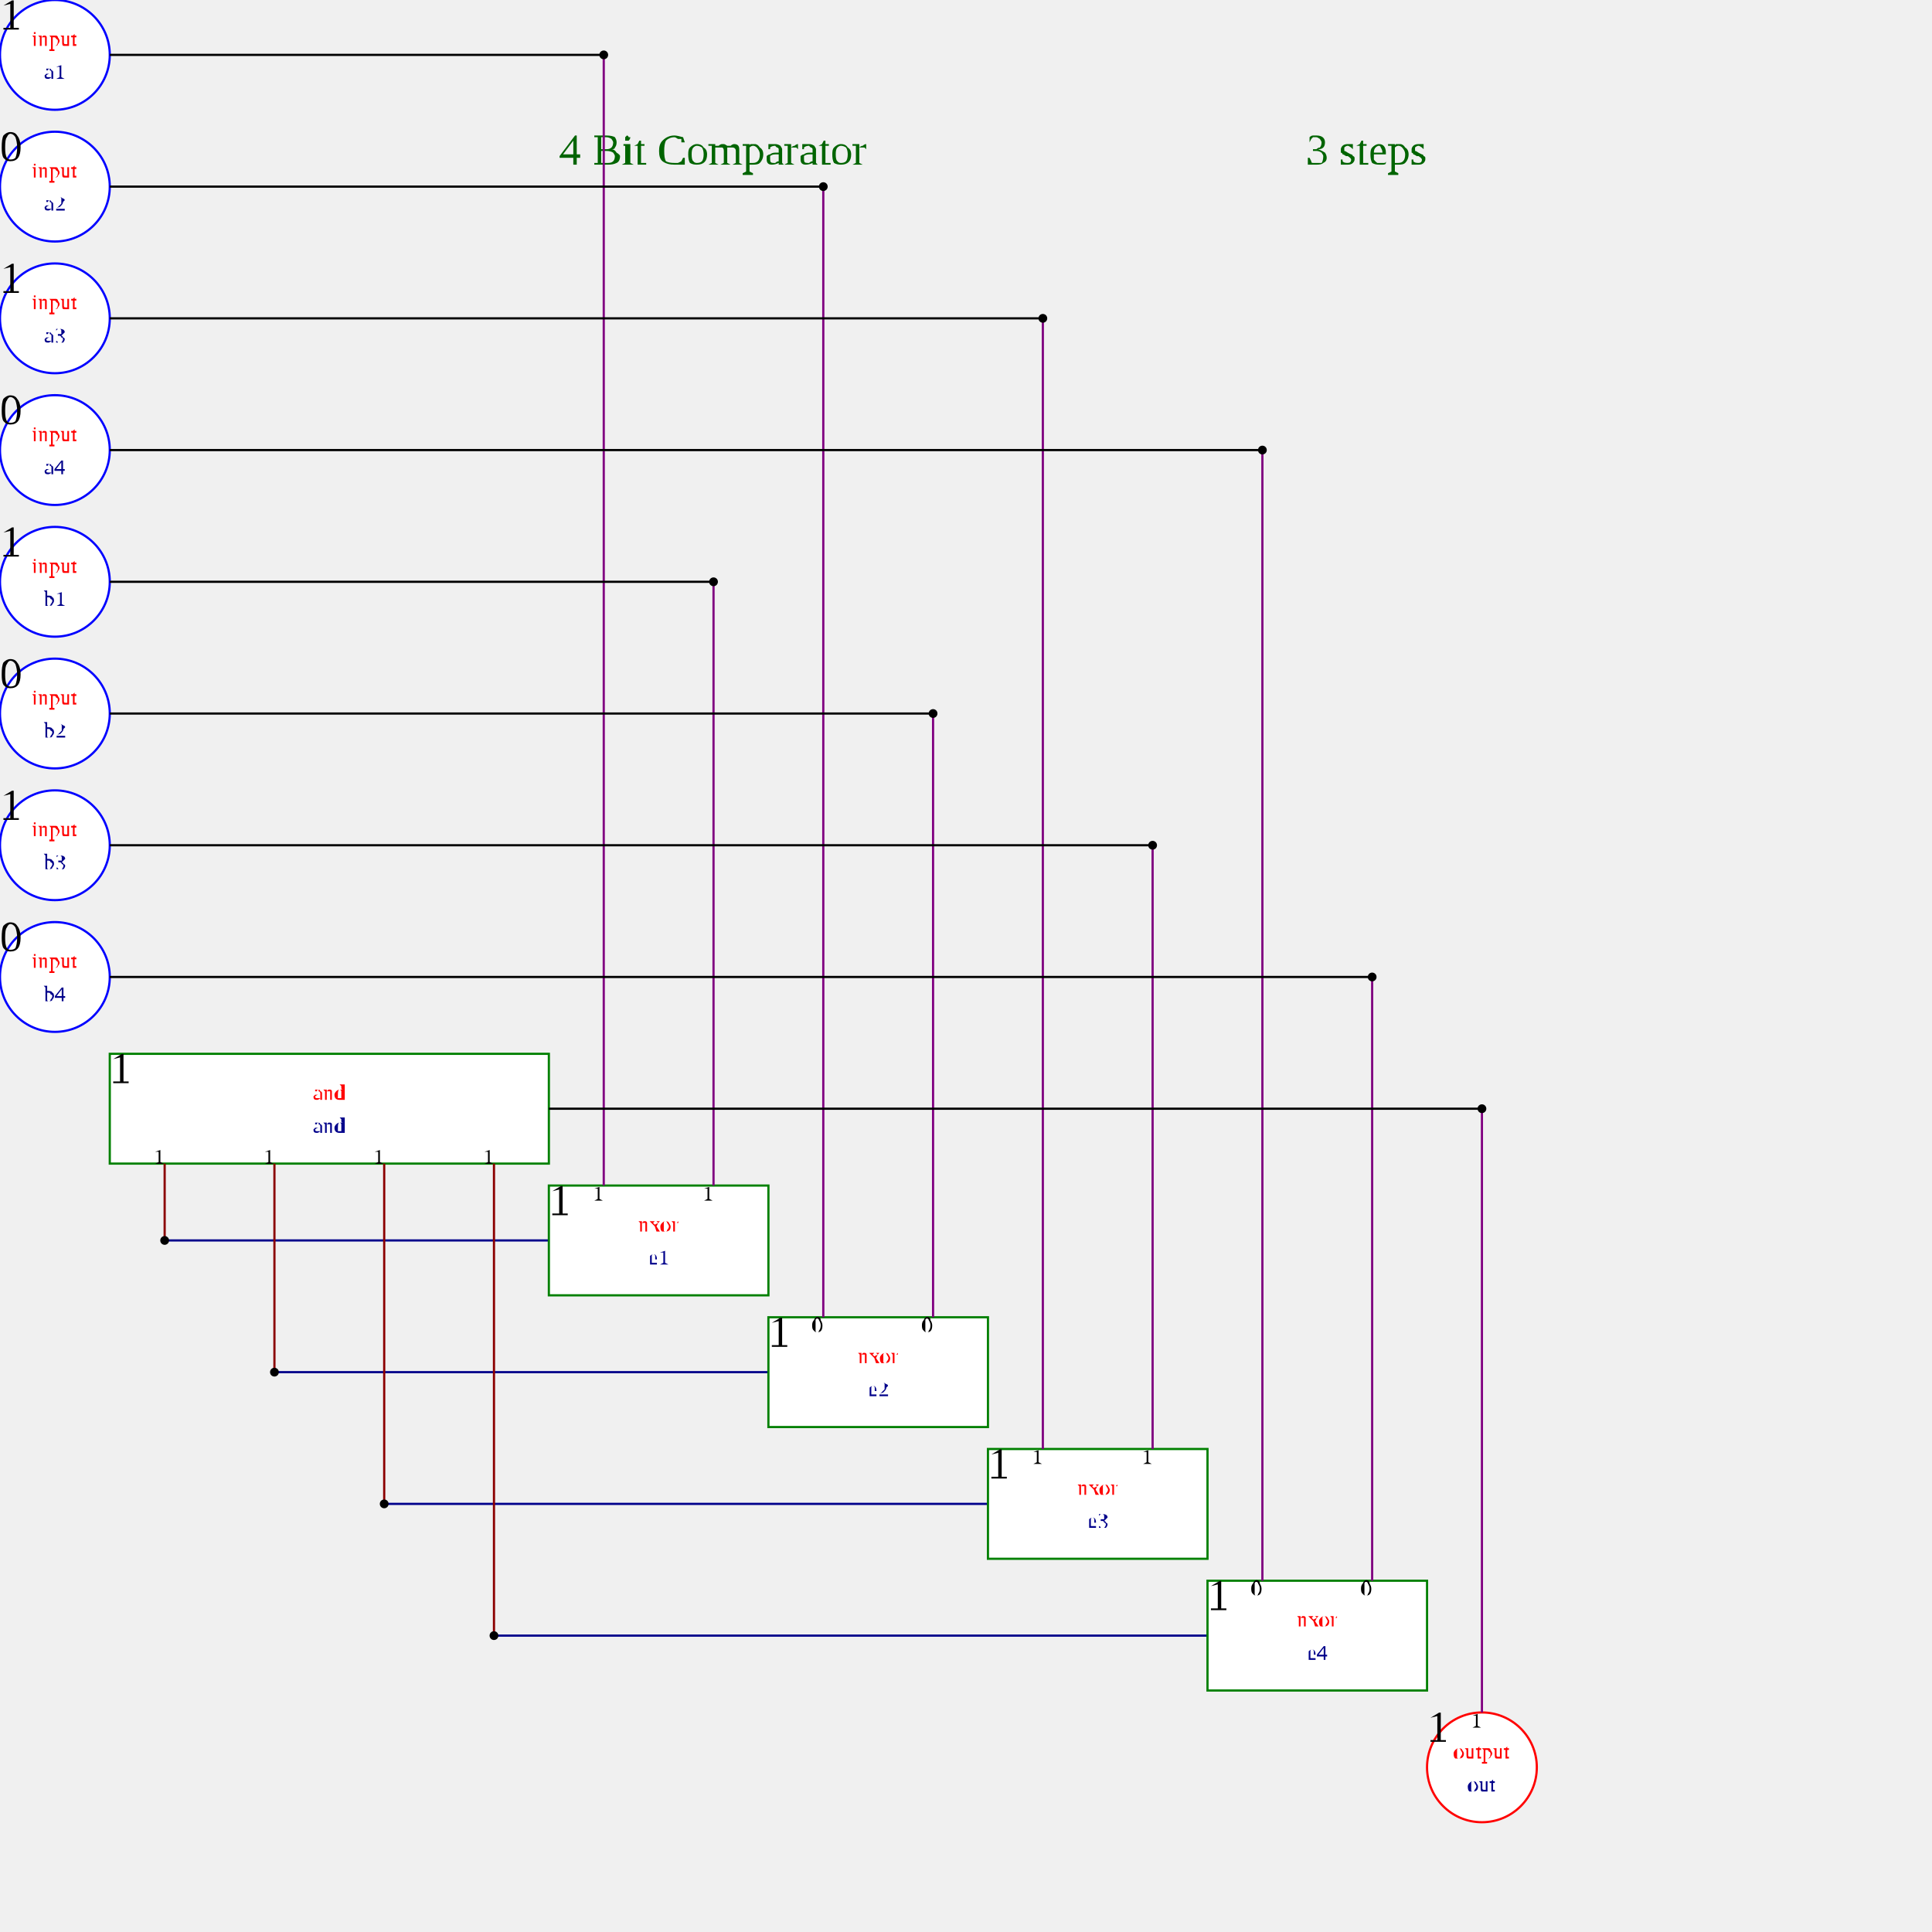
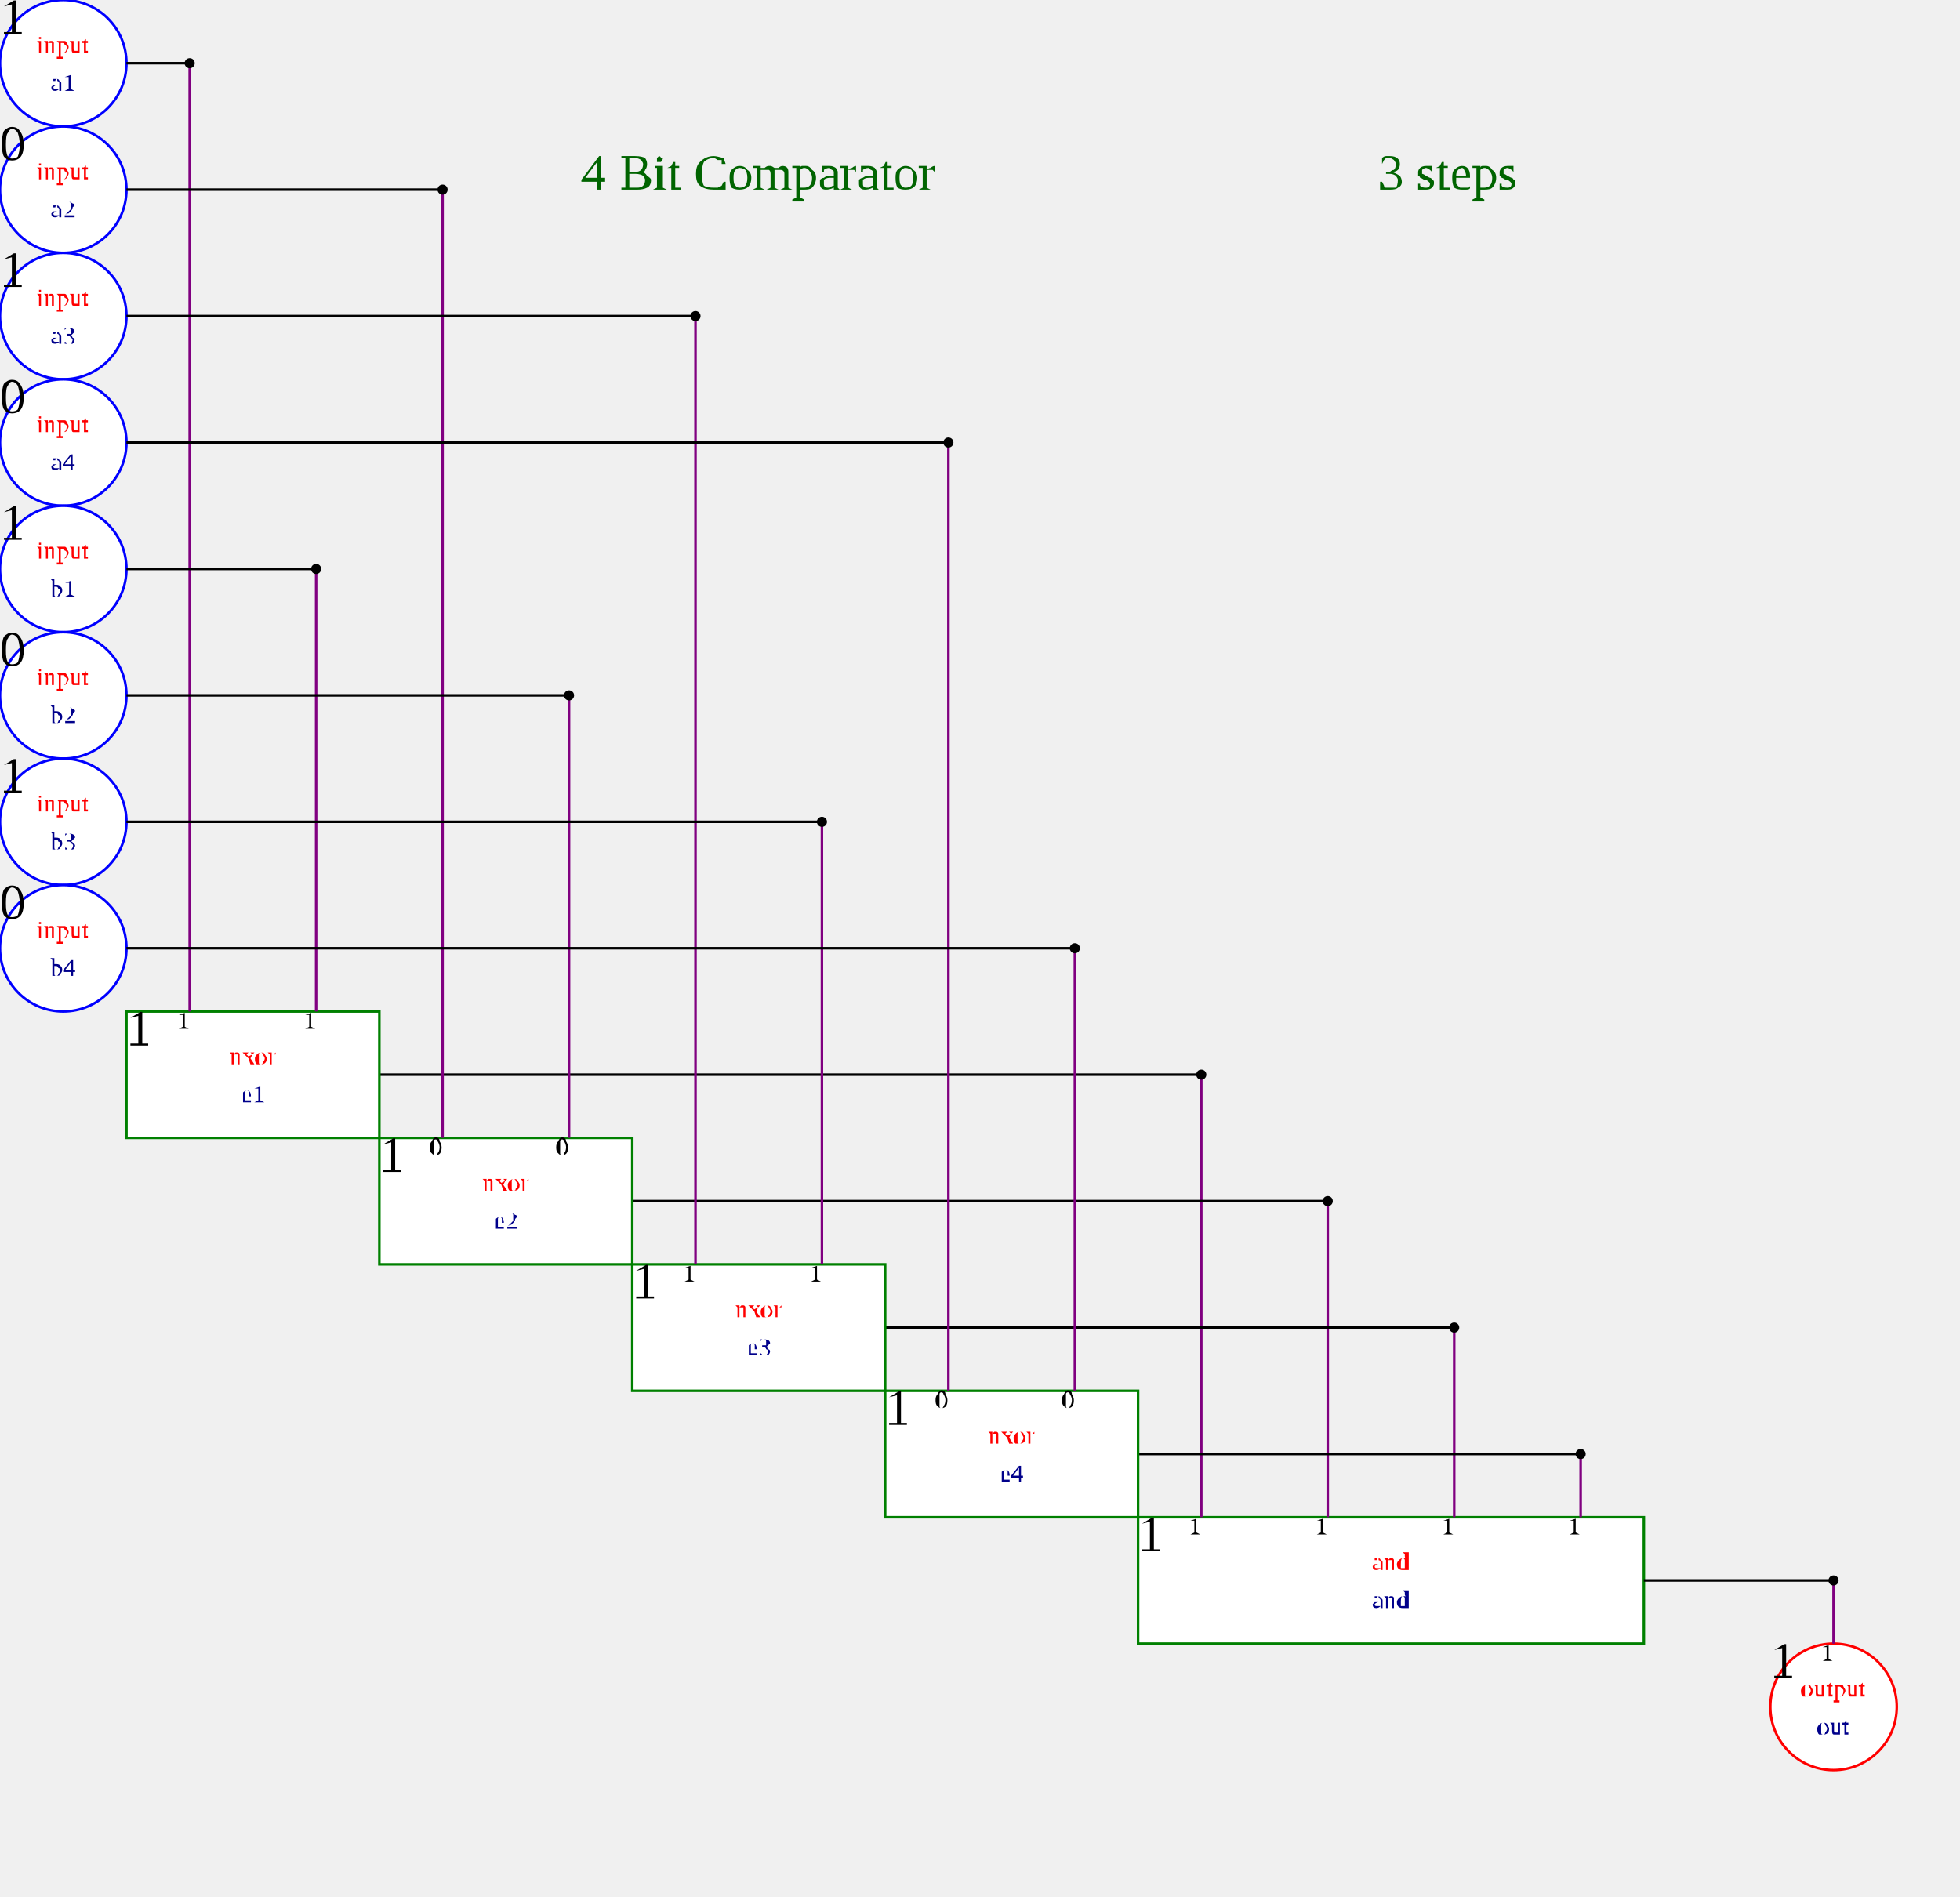
- <svg xmlns="http://www.w3.org/2000/svg" height="100%" viewBox="0 0 17.6 17.6" width="100%">
-   <text fill="darkGreen" font-size="0.4" stroke-width="0.04" text-anchor="middle" x="6.5" y="1.5">4 Bit Comparator</text>
-   <text fill="darkGreen" font-size="0.4" stroke-width="0.04" text-anchor="end" x="13" y="1.5">3 steps</text>
+ <svg xmlns="http://www.w3.org/2000/svg" height="100%" viewBox="0 0 15.5 15" width="100%">
+   <text fill="darkGreen" font-size="0.4" stroke-width="0.04" text-anchor="middle" x="6" y="1.5">4 Bit Comparator</text>
+   <text fill="darkGreen" font-size="0.4" stroke-width="0.04" text-anchor="end" x="12" y="1.5">3 steps</text>
  <circle cx="0.5" cy="0.5" fill="white" font-size="0.2" r="0.5" stroke="blue" stroke-width="0.02" />
  <text dominant-baseline="hanging" fill="black" font-size="0.4" stroke-width="0.04" text-anchor="start" x="0" y="0">1</text>
  <text dominant-baseline="auto" fill="red" font-size="0.2" stroke-width="0.02" text-anchor="middle" x="0.5" y="0.417">input</text>
  <text dominant-baseline="hanging" fill="darkblue" font-size="0.2" stroke-width="0.02" text-anchor="middle" x="0.5" y="0.583">a1</text>
-   <circle cx="0.5" cy="1.7" fill="white" font-size="0.2" r="0.5" stroke="blue" stroke-width="0.02" />
-   <text dominant-baseline="hanging" fill="black" font-size="0.4" stroke-width="0.04" text-anchor="start" x="0" y="1.2">0</text>
-   <text dominant-baseline="auto" fill="red" font-size="0.2" stroke-width="0.02" text-anchor="middle" x="0.5" y="1.617">input</text>
-   <text dominant-baseline="hanging" fill="darkblue" font-size="0.2" stroke-width="0.02" text-anchor="middle" x="0.5" y="1.783">a2</text>
-   <circle cx="0.5" cy="2.9" fill="white" font-size="0.2" r="0.5" stroke="blue" stroke-width="0.02" />
-   <text dominant-baseline="hanging" fill="black" font-size="0.4" stroke-width="0.04" text-anchor="start" x="0" y="2.4">1</text>
-   <text dominant-baseline="auto" fill="red" font-size="0.2" stroke-width="0.02" text-anchor="middle" x="0.5" y="2.817">input</text>
-   <text dominant-baseline="hanging" fill="darkblue" font-size="0.2" stroke-width="0.02" text-anchor="middle" x="0.5" y="2.983">a3</text>
-   <circle cx="0.5" cy="4.1" fill="white" font-size="0.2" r="0.5" stroke="blue" stroke-width="0.02" />
-   <text dominant-baseline="hanging" fill="black" font-size="0.4" stroke-width="0.04" text-anchor="start" x="0" y="3.6">0</text>
-   <text dominant-baseline="auto" fill="red" font-size="0.2" stroke-width="0.02" text-anchor="middle" x="0.5" y="4.017">input</text>
-   <text dominant-baseline="hanging" fill="darkblue" font-size="0.2" stroke-width="0.02" text-anchor="middle" x="0.5" y="4.183">a4</text>
-   <rect fill="white" font-size="0.2" height="1" stroke="green" stroke-width="0.02" width="4" x="1" y="9.6" />
-   <text dominant-baseline="hanging" fill="black" font-size="0.4" stroke-width="0.04" text-anchor="start" x="1" y="9.6">1</text>
-   <text dominant-baseline="auto" fill="red" font-size="0.2" stroke-width="0.02" text-anchor="middle" x="3" y="10.017">and</text>
-   <text dominant-baseline="hanging" fill="darkblue" font-size="0.2" stroke-width="0.02" text-anchor="middle" x="3" y="10.183">and</text>
-   <line font-size="0.2" stroke="darkBlue" stroke-width="0.02" x1="5" x2="1.5" y1="11.3" y2="11.3" />
-   <line font-size="0.2" stroke="darkRed" stroke-width="0.02" x1="1.5" x2="1.5" y1="11.3" y2="10.6" />
-   <circle cx="1.5" cy="11.3" fill="black" font-size="0.2" r="0.04" stroke-width="0.02" />
-   <text fill="black" font-size="0.2" stroke-width="0.02" text-anchor="end" x="1.5" y="10.6">1</text>
-   <line font-size="0.2" stroke="darkBlue" stroke-width="0.02" x1="7" x2="2.5" y1="12.5" y2="12.5" />
-   <line font-size="0.2" stroke="darkRed" stroke-width="0.02" x1="2.5" x2="2.5" y1="12.5" y2="10.6" />
-   <circle cx="2.5" cy="12.5" fill="black" font-size="0.2" r="0.04" stroke-width="0.02" />
-   <text fill="black" font-size="0.2" stroke-width="0.02" text-anchor="end" x="2.5" y="10.6">1</text>
-   <line font-size="0.2" stroke="darkBlue" stroke-width="0.02" x1="9" x2="3.5" y1="13.7" y2="13.7" />
-   <line font-size="0.2" stroke="darkRed" stroke-width="0.02" x1="3.5" x2="3.5" y1="13.7" y2="10.6" />
-   <circle cx="3.5" cy="13.7" fill="black" font-size="0.2" r="0.04" stroke-width="0.02" />
-   <text fill="black" font-size="0.2" stroke-width="0.02" text-anchor="end" x="3.5" y="10.6">1</text>
-   <line font-size="0.2" stroke="darkBlue" stroke-width="0.02" x1="11" x2="4.5" y1="14.9" y2="14.9" />
-   <line font-size="0.2" stroke="darkRed" stroke-width="0.02" x1="4.5" x2="4.5" y1="14.9" y2="10.6" />
-   <circle cx="4.5" cy="14.9" fill="black" font-size="0.2" r="0.04" stroke-width="0.02" />
-   <text fill="black" font-size="0.2" stroke-width="0.02" text-anchor="end" x="4.5" y="10.6">1</text>
-   <circle cx="0.5" cy="5.3" fill="white" font-size="0.2" r="0.5" stroke="blue" stroke-width="0.02" />
-   <text dominant-baseline="hanging" fill="black" font-size="0.4" stroke-width="0.04" text-anchor="start" x="0" y="4.8">1</text>
-   <text dominant-baseline="auto" fill="red" font-size="0.2" stroke-width="0.02" text-anchor="middle" x="0.5" y="5.217">input</text>
-   <text dominant-baseline="hanging" fill="darkblue" font-size="0.2" stroke-width="0.02" text-anchor="middle" x="0.5" y="5.383">b1</text>
+   <circle cx="0.5" cy="1.5" fill="white" font-size="0.2" r="0.5" stroke="blue" stroke-width="0.02" />
+   <text dominant-baseline="hanging" fill="black" font-size="0.4" stroke-width="0.04" text-anchor="start" x="0" y="1">0</text>
+   <text dominant-baseline="auto" fill="red" font-size="0.2" stroke-width="0.02" text-anchor="middle" x="0.5" y="1.417">input</text>
+   <text dominant-baseline="hanging" fill="darkblue" font-size="0.2" stroke-width="0.02" text-anchor="middle" x="0.5" y="1.583">a2</text>
+   <circle cx="0.5" cy="2.5" fill="white" font-size="0.2" r="0.5" stroke="blue" stroke-width="0.02" />
+   <text dominant-baseline="hanging" fill="black" font-size="0.4" stroke-width="0.04" text-anchor="start" x="0" y="2">1</text>
+   <text dominant-baseline="auto" fill="red" font-size="0.2" stroke-width="0.02" text-anchor="middle" x="0.5" y="2.417">input</text>
+   <text dominant-baseline="hanging" fill="darkblue" font-size="0.2" stroke-width="0.02" text-anchor="middle" x="0.5" y="2.583">a3</text>
+   <circle cx="0.5" cy="3.5" fill="white" font-size="0.2" r="0.5" stroke="blue" stroke-width="0.02" />
+   <text dominant-baseline="hanging" fill="black" font-size="0.4" stroke-width="0.04" text-anchor="start" x="0" y="3">0</text>
+   <text dominant-baseline="auto" fill="red" font-size="0.2" stroke-width="0.02" text-anchor="middle" x="0.5" y="3.417">input</text>
+   <text dominant-baseline="hanging" fill="darkblue" font-size="0.2" stroke-width="0.02" text-anchor="middle" x="0.5" y="3.583">a4</text>
+   <rect fill="white" font-size="0.2" height="1" stroke="green" stroke-width="0.02" width="4" x="9" y="12" />
+   <text dominant-baseline="hanging" fill="black" font-size="0.4" stroke-width="0.04" text-anchor="start" x="9" y="12">1</text>
+   <text dominant-baseline="auto" fill="red" font-size="0.2" stroke-width="0.02" text-anchor="middle" x="11" y="12.417">and</text>
+   <text dominant-baseline="hanging" fill="darkblue" font-size="0.2" stroke-width="0.02" text-anchor="middle" x="11" y="12.583">and</text>
+   <line font-size="0.2" stroke="black" stroke-width="0.02" x1="3" x2="9.5" y1="8.5" y2="8.5" />
+   <line font-size="0.2" stroke="purple" stroke-width="0.02" x1="9.5" x2="9.5" y1="8.5" y2="12" />
+   <circle cx="9.5" cy="8.5" fill="black" font-size="0.2" r="0.04" stroke-width="0.02" />
+   <text dominant-baseline="hanging" fill="black" font-size="0.2" stroke-width="0.02" text-anchor="end" x="9.5" y="12">1</text>
+   <line font-size="0.2" stroke="black" stroke-width="0.02" x1="5" x2="10.5" y1="9.5" y2="9.5" />
+   <line font-size="0.2" stroke="purple" stroke-width="0.02" x1="10.5" x2="10.5" y1="9.5" y2="12" />
+   <circle cx="10.5" cy="9.5" fill="black" font-size="0.2" r="0.04" stroke-width="0.02" />
+   <text dominant-baseline="hanging" fill="black" font-size="0.2" stroke-width="0.02" text-anchor="end" x="10.5" y="12">1</text>
+   <line font-size="0.2" stroke="black" stroke-width="0.02" x1="7" x2="11.5" y1="10.5" y2="10.5" />
+   <line font-size="0.2" stroke="purple" stroke-width="0.02" x1="11.5" x2="11.5" y1="10.5" y2="12" />
+   <circle cx="11.5" cy="10.5" fill="black" font-size="0.2" r="0.04" stroke-width="0.02" />
+   <text dominant-baseline="hanging" fill="black" font-size="0.2" stroke-width="0.02" text-anchor="end" x="11.5" y="12">1</text>
+   <line font-size="0.2" stroke="black" stroke-width="0.02" x1="9" x2="12.5" y1="11.5" y2="11.5" />
+   <line font-size="0.2" stroke="purple" stroke-width="0.02" x1="12.5" x2="12.5" y1="11.5" y2="12" />
+   <circle cx="12.5" cy="11.5" fill="black" font-size="0.2" r="0.04" stroke-width="0.02" />
+   <text dominant-baseline="hanging" fill="black" font-size="0.2" stroke-width="0.02" text-anchor="end" x="12.5" y="12">1</text>
+   <circle cx="0.5" cy="4.5" fill="white" font-size="0.2" r="0.5" stroke="blue" stroke-width="0.02" />
+   <text dominant-baseline="hanging" fill="black" font-size="0.4" stroke-width="0.04" text-anchor="start" x="0" y="4">1</text>
+   <text dominant-baseline="auto" fill="red" font-size="0.2" stroke-width="0.02" text-anchor="middle" x="0.5" y="4.417">input</text>
+   <text dominant-baseline="hanging" fill="darkblue" font-size="0.2" stroke-width="0.02" text-anchor="middle" x="0.5" y="4.583">b1</text>
+   <circle cx="0.5" cy="5.5" fill="white" font-size="0.2" r="0.5" stroke="blue" stroke-width="0.02" />
+   <text dominant-baseline="hanging" fill="black" font-size="0.4" stroke-width="0.04" text-anchor="start" x="0" y="5">0</text>
+   <text dominant-baseline="auto" fill="red" font-size="0.2" stroke-width="0.02" text-anchor="middle" x="0.5" y="5.417">input</text>
+   <text dominant-baseline="hanging" fill="darkblue" font-size="0.2" stroke-width="0.02" text-anchor="middle" x="0.5" y="5.583">b2</text>
  <circle cx="0.5" cy="6.5" fill="white" font-size="0.2" r="0.5" stroke="blue" stroke-width="0.02" />
-   <text dominant-baseline="hanging" fill="black" font-size="0.4" stroke-width="0.04" text-anchor="start" x="0" y="6">0</text>
+   <text dominant-baseline="hanging" fill="black" font-size="0.4" stroke-width="0.04" text-anchor="start" x="0" y="6">1</text>
  <text dominant-baseline="auto" fill="red" font-size="0.2" stroke-width="0.02" text-anchor="middle" x="0.5" y="6.417">input</text>
-   <text dominant-baseline="hanging" fill="darkblue" font-size="0.2" stroke-width="0.02" text-anchor="middle" x="0.5" y="6.583">b2</text>
-   <circle cx="0.5" cy="7.7" fill="white" font-size="0.2" r="0.5" stroke="blue" stroke-width="0.02" />
-   <text dominant-baseline="hanging" fill="black" font-size="0.4" stroke-width="0.04" text-anchor="start" x="0" y="7.2">1</text>
-   <text dominant-baseline="auto" fill="red" font-size="0.2" stroke-width="0.02" text-anchor="middle" x="0.5" y="7.617">input</text>
-   <text dominant-baseline="hanging" fill="darkblue" font-size="0.2" stroke-width="0.02" text-anchor="middle" x="0.5" y="7.783">b3</text>
-   <circle cx="0.5" cy="8.9" fill="white" font-size="0.2" r="0.5" stroke="blue" stroke-width="0.02" />
-   <text dominant-baseline="hanging" fill="black" font-size="0.4" stroke-width="0.04" text-anchor="start" x="0" y="8.4">0</text>
-   <text dominant-baseline="auto" fill="red" font-size="0.2" stroke-width="0.02" text-anchor="middle" x="0.5" y="8.817">input</text>
-   <text dominant-baseline="hanging" fill="darkblue" font-size="0.2" stroke-width="0.02" text-anchor="middle" x="0.5" y="8.983">b4</text>
-   <rect fill="white" font-size="0.2" height="1" stroke="green" stroke-width="0.02" width="2" x="5" y="10.8" />
-   <text dominant-baseline="hanging" fill="black" font-size="0.4" stroke-width="0.04" text-anchor="start" x="5" y="10.8">1</text>
-   <text dominant-baseline="auto" fill="red" font-size="0.2" stroke-width="0.02" text-anchor="middle" x="6" y="11.217">nxor</text>
-   <text dominant-baseline="hanging" fill="darkblue" font-size="0.2" stroke-width="0.02" text-anchor="middle" x="6" y="11.383">e1</text>
-   <line font-size="0.2" stroke="black" stroke-width="0.02" x1="1" x2="5.5" y1="0.5" y2="0.5" />
-   <line font-size="0.2" stroke="purple" stroke-width="0.02" x1="5.5" x2="5.5" y1="0.5" y2="10.8" />
-   <circle cx="5.5" cy="0.5" fill="black" font-size="0.2" r="0.04" stroke-width="0.02" />
-   <text dominant-baseline="hanging" fill="black" font-size="0.2" stroke-width="0.02" text-anchor="end" x="5.5" y="10.8">1</text>
-   <line font-size="0.2" stroke="black" stroke-width="0.02" x1="1" x2="6.5" y1="5.3" y2="5.3" />
-   <line font-size="0.2" stroke="purple" stroke-width="0.02" x1="6.5" x2="6.5" y1="5.3" y2="10.8" />
-   <circle cx="6.5" cy="5.3" fill="black" font-size="0.2" r="0.04" stroke-width="0.02" />
-   <text dominant-baseline="hanging" fill="black" font-size="0.2" stroke-width="0.02" text-anchor="end" x="6.5" y="10.8">1</text>
-   <rect fill="white" font-size="0.2" height="1" stroke="green" stroke-width="0.02" width="2" x="7" y="12" />
-   <text dominant-baseline="hanging" fill="black" font-size="0.4" stroke-width="0.04" text-anchor="start" x="7" y="12">1</text>
-   <text dominant-baseline="auto" fill="red" font-size="0.2" stroke-width="0.02" text-anchor="middle" x="8" y="12.417">nxor</text>
-   <text dominant-baseline="hanging" fill="darkblue" font-size="0.2" stroke-width="0.02" text-anchor="middle" x="8" y="12.583">e2</text>
-   <line font-size="0.2" stroke="black" stroke-width="0.02" x1="1" x2="7.5" y1="1.7" y2="1.7" />
-   <line font-size="0.2" stroke="purple" stroke-width="0.02" x1="7.5" x2="7.5" y1="1.7" y2="12" />
-   <circle cx="7.5" cy="1.7" fill="black" font-size="0.2" r="0.04" stroke-width="0.02" />
-   <text dominant-baseline="hanging" fill="black" font-size="0.2" stroke-width="0.02" text-anchor="end" x="7.5" y="12">0</text>
-   <line font-size="0.2" stroke="black" stroke-width="0.02" x1="1" x2="8.5" y1="6.5" y2="6.5" />
-   <line font-size="0.2" stroke="purple" stroke-width="0.02" x1="8.5" x2="8.5" y1="6.5" y2="12" />
-   <circle cx="8.5" cy="6.5" fill="black" font-size="0.2" r="0.04" stroke-width="0.02" />
-   <text dominant-baseline="hanging" fill="black" font-size="0.2" stroke-width="0.02" text-anchor="end" x="8.5" y="12">0</text>
-   <rect fill="white" font-size="0.2" height="1" stroke="green" stroke-width="0.02" width="2" x="9" y="13.2" />
-   <text dominant-baseline="hanging" fill="black" font-size="0.4" stroke-width="0.04" text-anchor="start" x="9" y="13.2">1</text>
-   <text dominant-baseline="auto" fill="red" font-size="0.2" stroke-width="0.02" text-anchor="middle" x="10" y="13.617">nxor</text>
-   <text dominant-baseline="hanging" fill="darkblue" font-size="0.2" stroke-width="0.02" text-anchor="middle" x="10" y="13.783">e3</text>
-   <line font-size="0.2" stroke="black" stroke-width="0.02" x1="1" x2="9.5" y1="2.9" y2="2.9" />
-   <line font-size="0.2" stroke="purple" stroke-width="0.02" x1="9.5" x2="9.5" y1="2.9" y2="13.2" />
-   <circle cx="9.5" cy="2.9" fill="black" font-size="0.2" r="0.04" stroke-width="0.02" />
-   <text dominant-baseline="hanging" fill="black" font-size="0.2" stroke-width="0.02" text-anchor="end" x="9.5" y="13.2">1</text>
-   <line font-size="0.2" stroke="black" stroke-width="0.02" x1="1" x2="10.5" y1="7.7" y2="7.7" />
-   <line font-size="0.2" stroke="purple" stroke-width="0.02" x1="10.5" x2="10.5" y1="7.7" y2="13.2" />
-   <circle cx="10.5" cy="7.7" fill="black" font-size="0.2" r="0.04" stroke-width="0.02" />
-   <text dominant-baseline="hanging" fill="black" font-size="0.2" stroke-width="0.02" text-anchor="end" x="10.5" y="13.2">1</text>
-   <rect fill="white" font-size="0.2" height="1" stroke="green" stroke-width="0.02" width="2" x="11" y="14.4" />
-   <text dominant-baseline="hanging" fill="black" font-size="0.4" stroke-width="0.04" text-anchor="start" x="11" y="14.4">1</text>
-   <text dominant-baseline="auto" fill="red" font-size="0.2" stroke-width="0.02" text-anchor="middle" x="12" y="14.817">nxor</text>
-   <text dominant-baseline="hanging" fill="darkblue" font-size="0.2" stroke-width="0.02" text-anchor="middle" x="12" y="14.983">e4</text>
-   <line font-size="0.2" stroke="black" stroke-width="0.02" x1="1" x2="11.5" y1="4.1" y2="4.1" />
-   <line font-size="0.2" stroke="purple" stroke-width="0.02" x1="11.5" x2="11.5" y1="4.1" y2="14.4" />
-   <circle cx="11.5" cy="4.1" fill="black" font-size="0.2" r="0.04" stroke-width="0.02" />
-   <text dominant-baseline="hanging" fill="black" font-size="0.2" stroke-width="0.02" text-anchor="end" x="11.5" y="14.4">0</text>
-   <line font-size="0.2" stroke="black" stroke-width="0.02" x1="1" x2="12.5" y1="8.9" y2="8.9" />
-   <line font-size="0.2" stroke="purple" stroke-width="0.02" x1="12.5" x2="12.5" y1="8.9" y2="14.4" />
-   <circle cx="12.5" cy="8.9" fill="black" font-size="0.2" r="0.04" stroke-width="0.02" />
-   <text dominant-baseline="hanging" fill="black" font-size="0.2" stroke-width="0.02" text-anchor="end" x="12.5" y="14.4">0</text>
-   <circle cx="13.5" cy="16.1" fill="white" font-size="0.2" r="0.5" stroke="red" stroke-width="0.02" />
-   <text dominant-baseline="hanging" fill="black" font-size="0.4" stroke-width="0.04" text-anchor="start" x="13" y="15.6">1</text>
-   <text dominant-baseline="auto" fill="red" font-size="0.2" stroke-width="0.02" text-anchor="middle" x="13.5" y="16.017">output</text>
-   <text dominant-baseline="hanging" fill="darkblue" font-size="0.2" stroke-width="0.02" text-anchor="middle" x="13.5" y="16.183">out</text>
-   <line font-size="0.2" stroke="black" stroke-width="0.02" x1="5" x2="13.5" y1="10.1" y2="10.1" />
-   <line font-size="0.2" stroke="purple" stroke-width="0.02" x1="13.5" x2="13.5" y1="10.1" y2="15.6" />
-   <circle cx="13.5" cy="10.1" fill="black" font-size="0.2" r="0.04" stroke-width="0.02" />
-   <text dominant-baseline="hanging" fill="black" font-size="0.2" stroke-width="0.02" text-anchor="end" x="13.5" y="15.6">1</text>
+   <text dominant-baseline="hanging" fill="darkblue" font-size="0.2" stroke-width="0.02" text-anchor="middle" x="0.5" y="6.583">b3</text>
+   <circle cx="0.5" cy="7.5" fill="white" font-size="0.2" r="0.5" stroke="blue" stroke-width="0.02" />
+   <text dominant-baseline="hanging" fill="black" font-size="0.4" stroke-width="0.04" text-anchor="start" x="0" y="7">0</text>
+   <text dominant-baseline="auto" fill="red" font-size="0.2" stroke-width="0.02" text-anchor="middle" x="0.5" y="7.417">input</text>
+   <text dominant-baseline="hanging" fill="darkblue" font-size="0.2" stroke-width="0.02" text-anchor="middle" x="0.5" y="7.583">b4</text>
+   <rect fill="white" font-size="0.2" height="1" stroke="green" stroke-width="0.02" width="2" x="1" y="8" />
+   <text dominant-baseline="hanging" fill="black" font-size="0.4" stroke-width="0.04" text-anchor="start" x="1" y="8">1</text>
+   <text dominant-baseline="auto" fill="red" font-size="0.2" stroke-width="0.02" text-anchor="middle" x="2" y="8.417">nxor</text>
+   <text dominant-baseline="hanging" fill="darkblue" font-size="0.2" stroke-width="0.02" text-anchor="middle" x="2" y="8.583">e1</text>
+   <line font-size="0.2" stroke="black" stroke-width="0.02" x1="1" x2="1.5" y1="0.5" y2="0.5" />
+   <line font-size="0.2" stroke="purple" stroke-width="0.02" x1="1.5" x2="1.5" y1="0.5" y2="8" />
+   <circle cx="1.5" cy="0.5" fill="black" font-size="0.2" r="0.04" stroke-width="0.02" />
+   <text dominant-baseline="hanging" fill="black" font-size="0.2" stroke-width="0.02" text-anchor="end" x="1.5" y="8">1</text>
+   <line font-size="0.2" stroke="black" stroke-width="0.02" x1="1" x2="2.5" y1="4.5" y2="4.5" />
+   <line font-size="0.2" stroke="purple" stroke-width="0.02" x1="2.5" x2="2.5" y1="4.5" y2="8" />
+   <circle cx="2.5" cy="4.5" fill="black" font-size="0.2" r="0.04" stroke-width="0.02" />
+   <text dominant-baseline="hanging" fill="black" font-size="0.2" stroke-width="0.02" text-anchor="end" x="2.5" y="8">1</text>
+   <rect fill="white" font-size="0.2" height="1" stroke="green" stroke-width="0.02" width="2" x="3" y="9" />
+   <text dominant-baseline="hanging" fill="black" font-size="0.4" stroke-width="0.04" text-anchor="start" x="3" y="9">1</text>
+   <text dominant-baseline="auto" fill="red" font-size="0.2" stroke-width="0.02" text-anchor="middle" x="4" y="9.417">nxor</text>
+   <text dominant-baseline="hanging" fill="darkblue" font-size="0.2" stroke-width="0.02" text-anchor="middle" x="4" y="9.583">e2</text>
+   <line font-size="0.2" stroke="black" stroke-width="0.02" x1="1" x2="3.5" y1="1.5" y2="1.5" />
+   <line font-size="0.2" stroke="purple" stroke-width="0.02" x1="3.5" x2="3.5" y1="1.5" y2="9" />
+   <circle cx="3.5" cy="1.5" fill="black" font-size="0.2" r="0.04" stroke-width="0.02" />
+   <text dominant-baseline="hanging" fill="black" font-size="0.2" stroke-width="0.02" text-anchor="end" x="3.5" y="9">0</text>
+   <line font-size="0.2" stroke="black" stroke-width="0.02" x1="1" x2="4.5" y1="5.5" y2="5.5" />
+   <line font-size="0.2" stroke="purple" stroke-width="0.02" x1="4.5" x2="4.5" y1="5.5" y2="9" />
+   <circle cx="4.5" cy="5.5" fill="black" font-size="0.2" r="0.04" stroke-width="0.02" />
+   <text dominant-baseline="hanging" fill="black" font-size="0.2" stroke-width="0.02" text-anchor="end" x="4.5" y="9">0</text>
+   <rect fill="white" font-size="0.2" height="1" stroke="green" stroke-width="0.02" width="2" x="5" y="10" />
+   <text dominant-baseline="hanging" fill="black" font-size="0.4" stroke-width="0.04" text-anchor="start" x="5" y="10">1</text>
+   <text dominant-baseline="auto" fill="red" font-size="0.2" stroke-width="0.02" text-anchor="middle" x="6" y="10.417">nxor</text>
+   <text dominant-baseline="hanging" fill="darkblue" font-size="0.2" stroke-width="0.02" text-anchor="middle" x="6" y="10.583">e3</text>
+   <line font-size="0.2" stroke="black" stroke-width="0.02" x1="1" x2="5.5" y1="2.5" y2="2.5" />
+   <line font-size="0.2" stroke="purple" stroke-width="0.02" x1="5.5" x2="5.5" y1="2.5" y2="10" />
+   <circle cx="5.5" cy="2.5" fill="black" font-size="0.2" r="0.04" stroke-width="0.02" />
+   <text dominant-baseline="hanging" fill="black" font-size="0.2" stroke-width="0.02" text-anchor="end" x="5.5" y="10">1</text>
+   <line font-size="0.2" stroke="black" stroke-width="0.02" x1="1" x2="6.5" y1="6.5" y2="6.5" />
+   <line font-size="0.2" stroke="purple" stroke-width="0.02" x1="6.5" x2="6.5" y1="6.5" y2="10" />
+   <circle cx="6.5" cy="6.5" fill="black" font-size="0.2" r="0.04" stroke-width="0.02" />
+   <text dominant-baseline="hanging" fill="black" font-size="0.2" stroke-width="0.02" text-anchor="end" x="6.5" y="10">1</text>
+   <rect fill="white" font-size="0.2" height="1" stroke="green" stroke-width="0.02" width="2" x="7" y="11" />
+   <text dominant-baseline="hanging" fill="black" font-size="0.4" stroke-width="0.04" text-anchor="start" x="7" y="11">1</text>
+   <text dominant-baseline="auto" fill="red" font-size="0.2" stroke-width="0.02" text-anchor="middle" x="8" y="11.417">nxor</text>
+   <text dominant-baseline="hanging" fill="darkblue" font-size="0.2" stroke-width="0.02" text-anchor="middle" x="8" y="11.583">e4</text>
+   <line font-size="0.2" stroke="black" stroke-width="0.02" x1="1" x2="7.5" y1="3.5" y2="3.5" />
+   <line font-size="0.2" stroke="purple" stroke-width="0.02" x1="7.5" x2="7.5" y1="3.5" y2="11" />
+   <circle cx="7.5" cy="3.5" fill="black" font-size="0.2" r="0.04" stroke-width="0.02" />
+   <text dominant-baseline="hanging" fill="black" font-size="0.2" stroke-width="0.02" text-anchor="end" x="7.5" y="11">0</text>
+   <line font-size="0.2" stroke="black" stroke-width="0.02" x1="1" x2="8.5" y1="7.5" y2="7.5" />
+   <line font-size="0.2" stroke="purple" stroke-width="0.02" x1="8.5" x2="8.5" y1="7.5" y2="11" />
+   <circle cx="8.5" cy="7.5" fill="black" font-size="0.2" r="0.04" stroke-width="0.02" />
+   <text dominant-baseline="hanging" fill="black" font-size="0.2" stroke-width="0.02" text-anchor="end" x="8.5" y="11">0</text>
+   <circle cx="14.5" cy="13.5" fill="white" font-size="0.2" r="0.5" stroke="red" stroke-width="0.02" />
+   <text dominant-baseline="hanging" fill="black" font-size="0.4" stroke-width="0.04" text-anchor="start" x="14" y="13">1</text>
+   <text dominant-baseline="auto" fill="red" font-size="0.2" stroke-width="0.02" text-anchor="middle" x="14.5" y="13.417">output</text>
+   <text dominant-baseline="hanging" fill="darkblue" font-size="0.2" stroke-width="0.02" text-anchor="middle" x="14.5" y="13.583">out</text>
+   <line font-size="0.2" stroke="black" stroke-width="0.02" x1="13" x2="14.5" y1="12.5" y2="12.5" />
+   <line font-size="0.2" stroke="purple" stroke-width="0.02" x1="14.5" x2="14.5" y1="12.5" y2="13" />
+   <circle cx="14.5" cy="12.5" fill="black" font-size="0.2" r="0.04" stroke-width="0.02" />
+   <text dominant-baseline="hanging" fill="black" font-size="0.2" stroke-width="0.02" text-anchor="end" x="14.5" y="13">1</text>
</svg>
